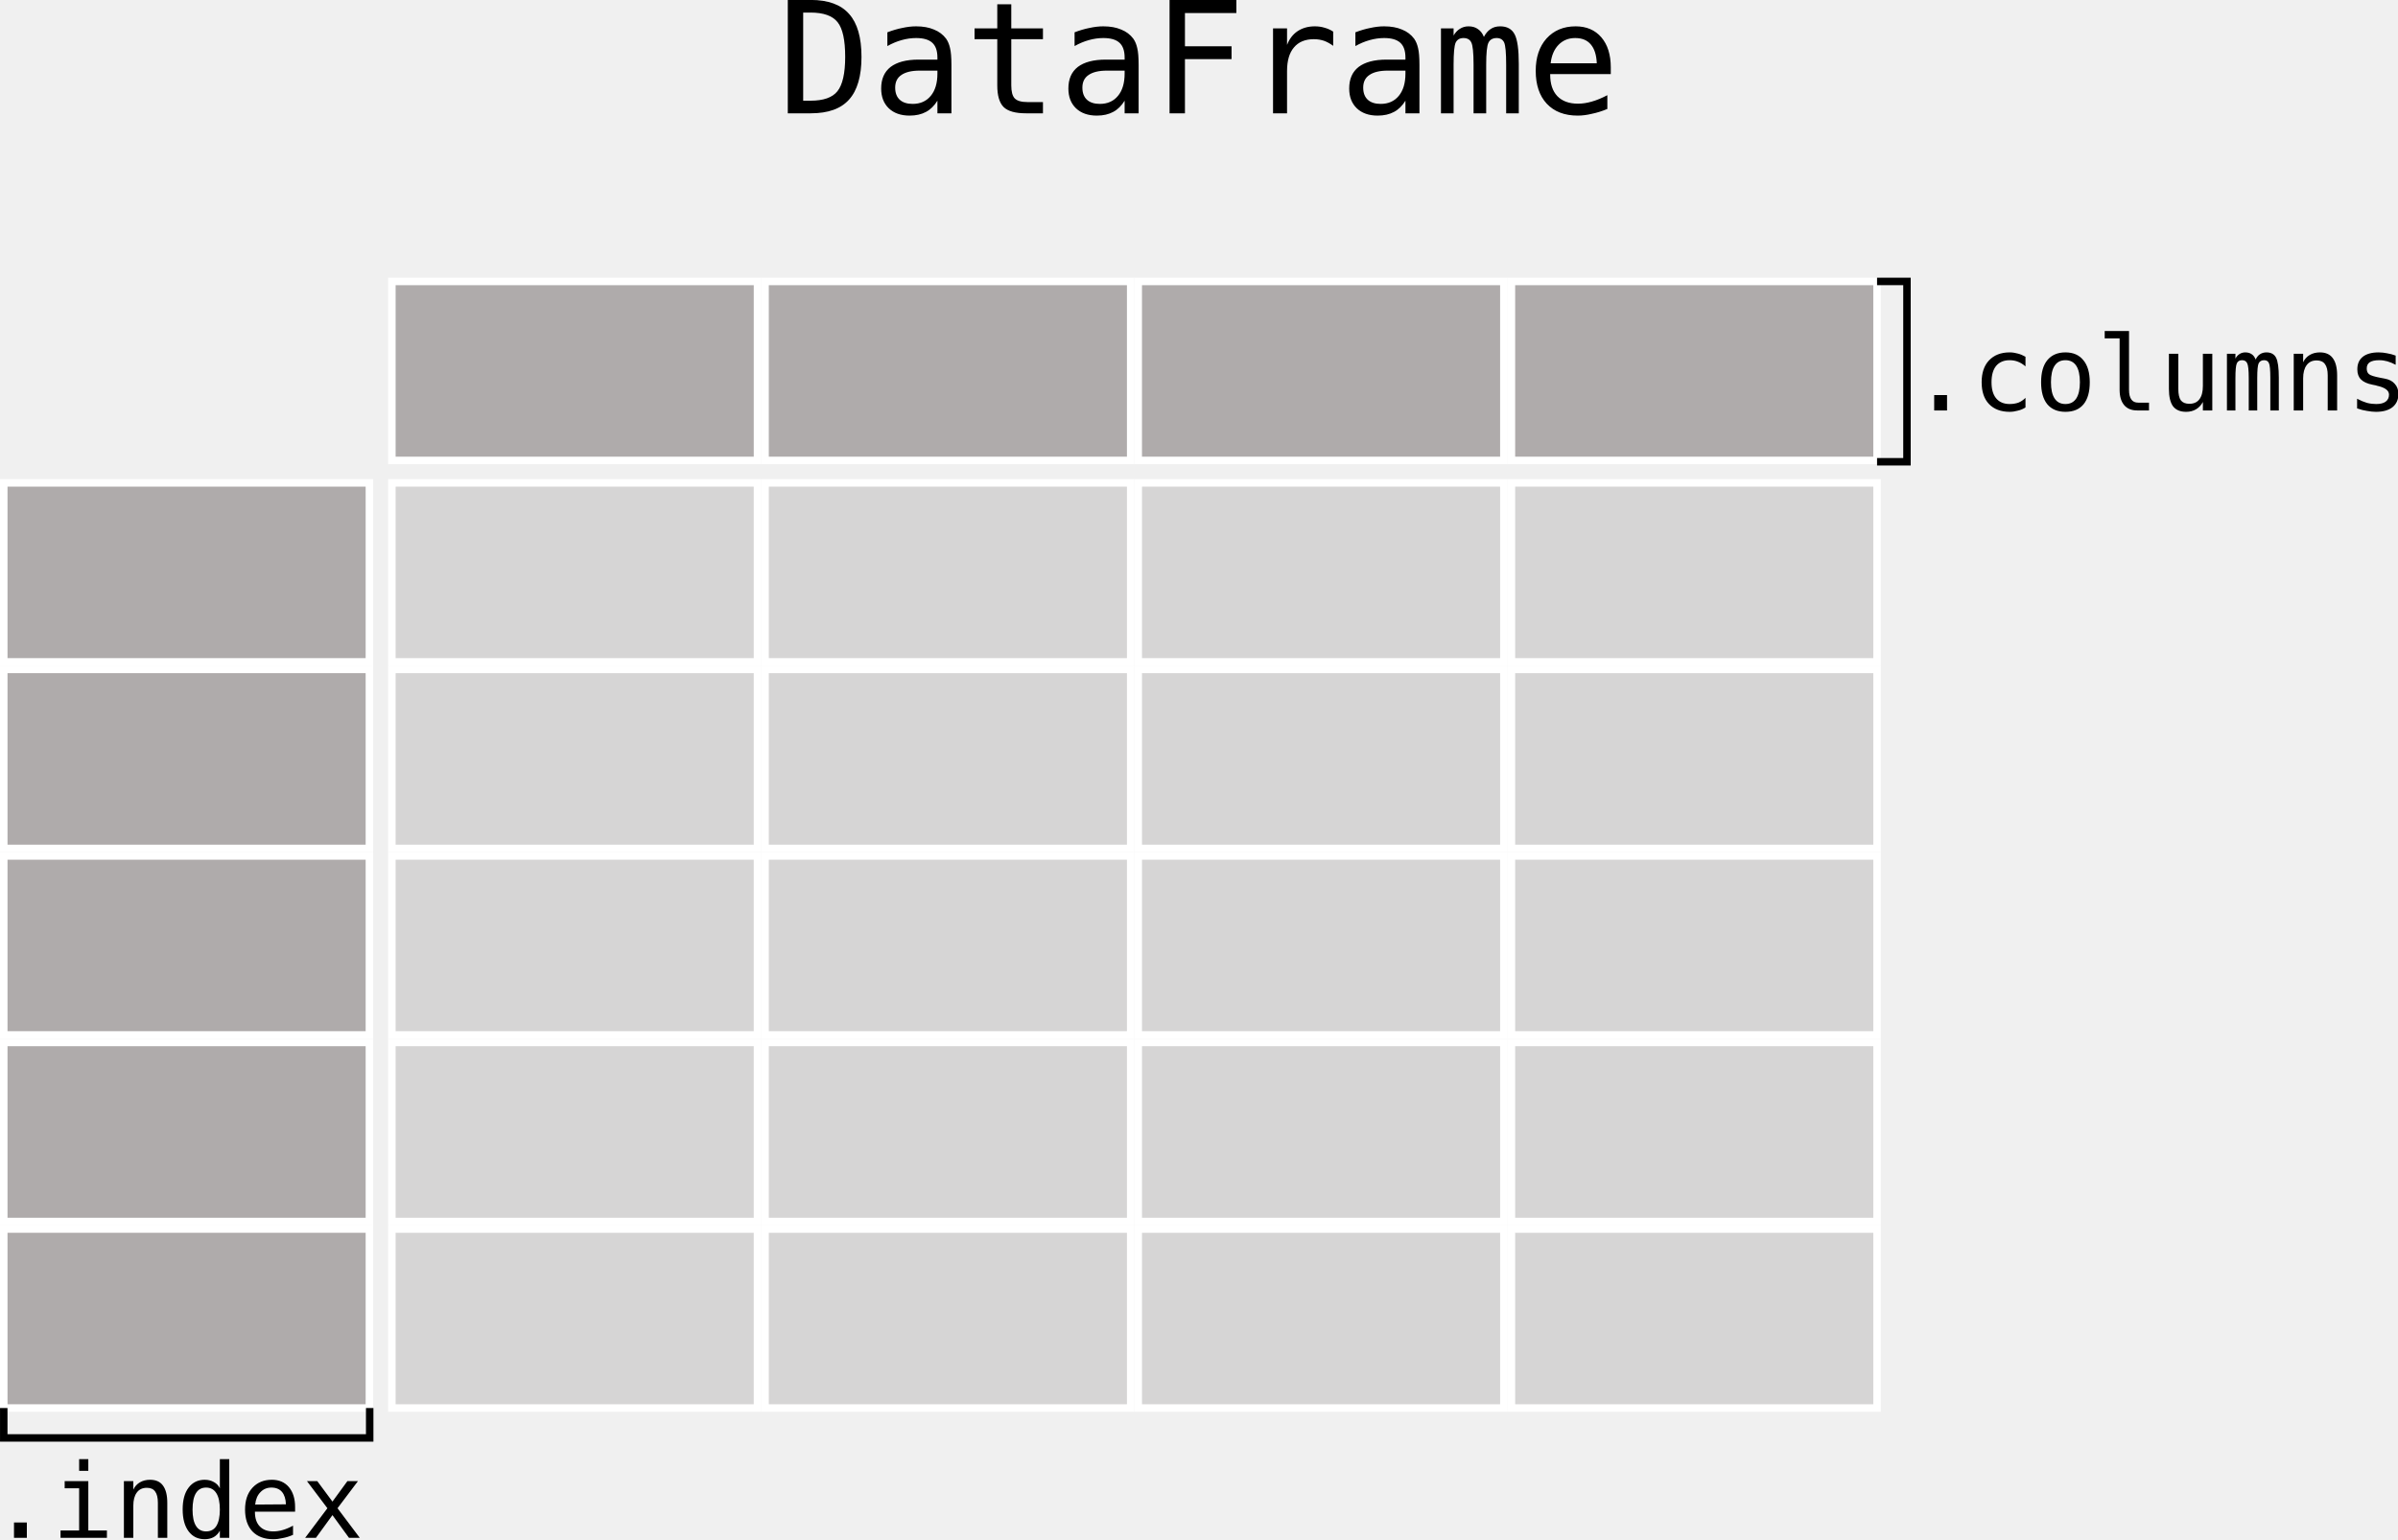
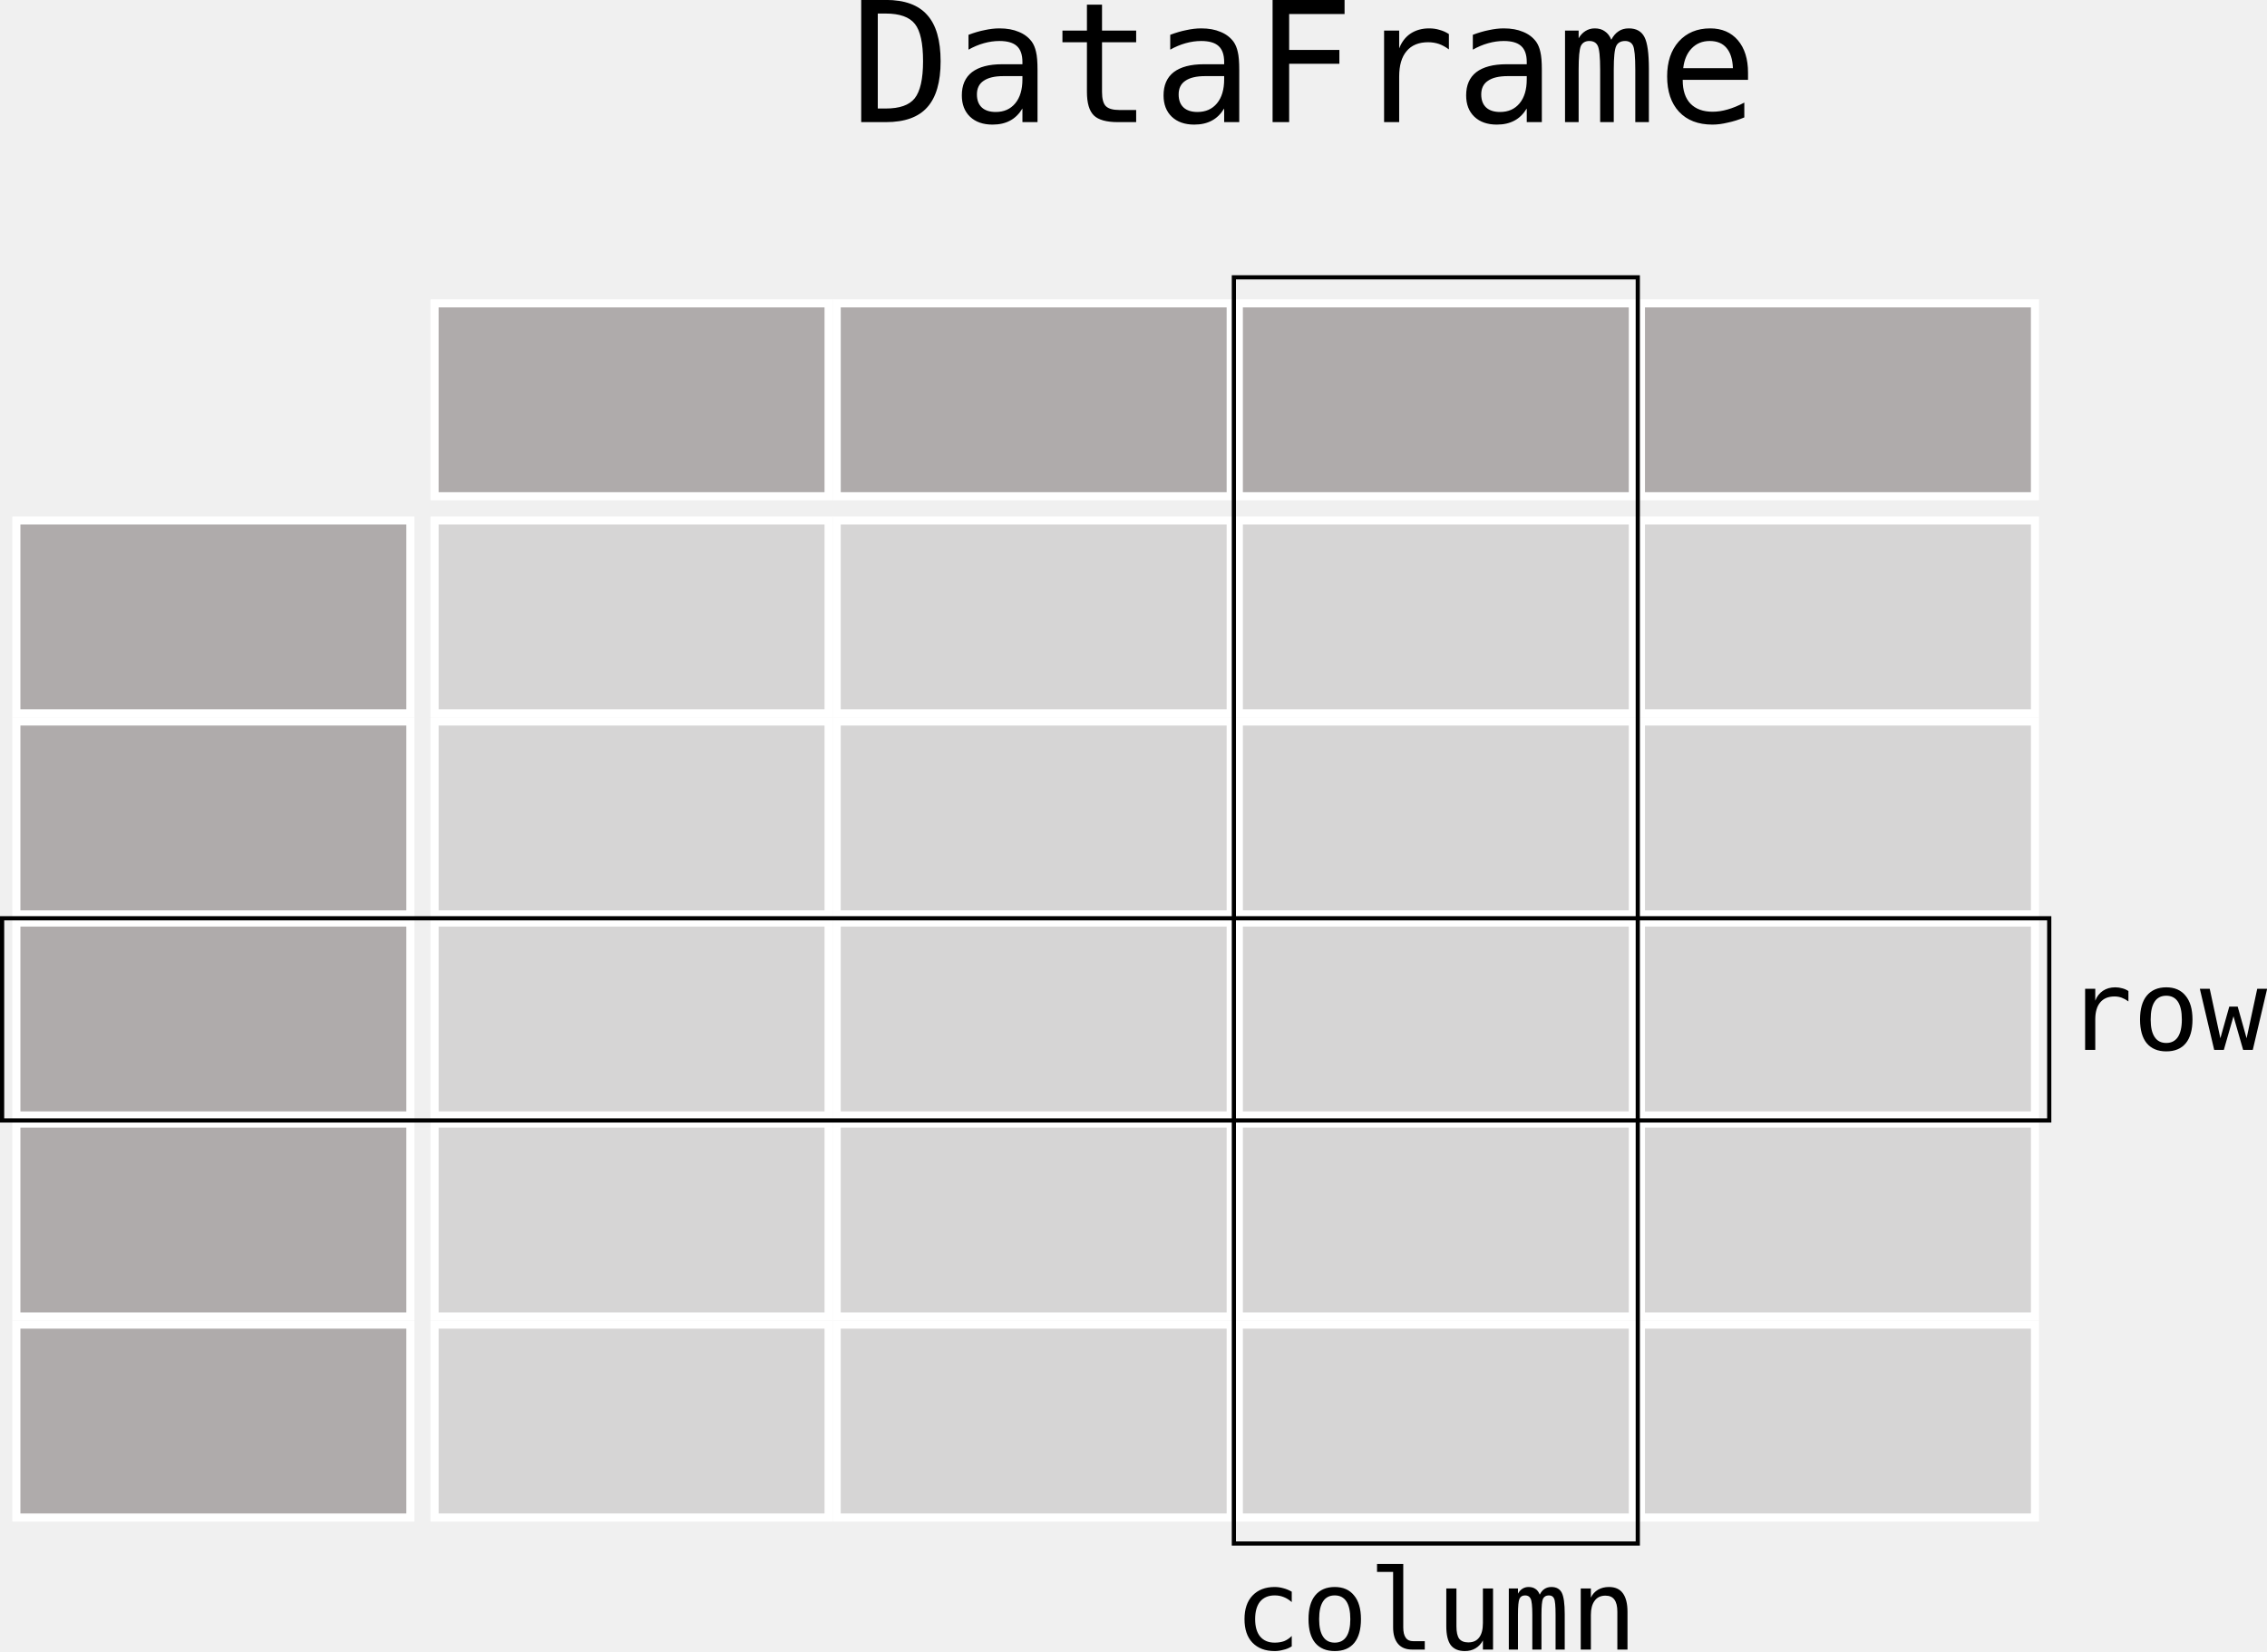
- <svg xmlns="http://www.w3.org/2000/svg" width="163.217mm" height="104.804mm" viewBox="0 0 163.217 104.804" version="1.1" id="svg10280">
+ <svg xmlns="http://www.w3.org/2000/svg" width="143.195mm" height="104.306mm" viewBox="0 0 143.195 104.306" version="1.1" id="svg10280">
  <defs id="defs10274" />
-   <g id="layer1" transform="translate(-23.39131,-96.09779)">
-     <g id="g10985" transform="translate(-4.613095,11.7619)">
-       <path id="path4891-1-50-8-2-1" style="fill:#afabab;fill-opacity:1;fill-rule:evenodd;stroke:#ffffff;stroke-width:0.512;stroke-miterlimit:4;stroke-dasharray:none;stroke-opacity:1" d="M 28.26,129.401 H 53.148 V 117.213 H 28.26 Z" />
-       <path id="path4891-1-50-8-2-7" style="fill:#afabab;fill-opacity:1;fill-rule:evenodd;stroke:#ffffff;stroke-width:0.512;stroke-miterlimit:4;stroke-dasharray:none;stroke-opacity:1" d="M 54.676,115.685 H 79.564 V 103.497 H 54.676 Z" />
-       <path id="path4891-1-50-8-2-1-9" style="fill:#afabab;fill-opacity:0.392;fill-rule:evenodd;stroke:#ffffff;stroke-width:0.512;stroke-miterlimit:4;stroke-dasharray:none;stroke-opacity:1" d="M 54.676,129.401 H 79.564 V 117.213 H 54.676 Z" />
-       <path id="path4891-1-50-8-2-2" style="fill:#afabab;fill-opacity:1;fill-rule:evenodd;stroke:#ffffff;stroke-width:0.512;stroke-miterlimit:4;stroke-dasharray:none;stroke-opacity:1" d="M 28.26,142.101 H 53.148 V 129.913 H 28.26 Z" />
-       <path id="path4891-1-50-8-2-7-5" style="fill:#afabab;fill-opacity:0.392;fill-rule:evenodd;stroke:#ffffff;stroke-width:0.512;stroke-miterlimit:4;stroke-dasharray:none;stroke-opacity:1" d="M 54.676,142.101 H 79.564 V 129.913 H 54.676 Z" />
-       <path id="path4891-1-50-8-2-6" style="fill:#afabab;fill-opacity:1;fill-rule:evenodd;stroke:#ffffff;stroke-width:0.512;stroke-miterlimit:4;stroke-dasharray:none;stroke-opacity:1" d="M 80.076,115.685 H 104.964 V 103.497 H 80.076 Z" />
-       <path id="path4891-1-50-8-2-1-5" style="fill:#afabab;fill-opacity:0.392;fill-rule:evenodd;stroke:#ffffff;stroke-width:0.512;stroke-miterlimit:4;stroke-dasharray:none;stroke-opacity:1" d="M 80.076,129.401 H 104.964 V 117.213 H 80.076 Z" />
-       <path id="path4891-1-50-8-2-2-3" style="fill:#afabab;fill-opacity:0.392;fill-rule:evenodd;stroke:#ffffff;stroke-width:0.512;stroke-miterlimit:4;stroke-dasharray:none;stroke-opacity:1" d="M 80.076,142.101 H 104.964 V 129.913 H 80.076 Z" />
-       <path id="path4891-1-50-8-2-1-7" style="fill:#afabab;fill-opacity:1;fill-rule:evenodd;stroke:#ffffff;stroke-width:0.512;stroke-miterlimit:4;stroke-dasharray:none;stroke-opacity:1" d="M 28.26,154.801 H 53.148 V 142.613 H 28.26 Z" />
-       <path id="path4891-1-50-8-2-1-9-8" style="fill:#afabab;fill-opacity:0.392;fill-rule:evenodd;stroke:#ffffff;stroke-width:0.512;stroke-miterlimit:4;stroke-dasharray:none;stroke-opacity:1" d="M 54.676,154.801 H 79.564 V 142.613 H 54.676 Z" />
-       <path id="path4891-1-50-8-2-1-7-8" style="fill:#afabab;fill-opacity:0.392;fill-rule:evenodd;stroke:#ffffff;stroke-width:0.512;stroke-miterlimit:4;stroke-dasharray:none;stroke-opacity:1" d="M 80.076,154.801 H 104.964 V 142.613 H 80.076 Z" />
-       <path id="path4891-1-50-8-2-1-7-5" style="fill:#afabab;fill-opacity:1;fill-rule:evenodd;stroke:#ffffff;stroke-width:0.512;stroke-miterlimit:4;stroke-dasharray:none;stroke-opacity:1" d="M 28.26,167.501 H 53.148 V 155.313 H 28.26 Z" />
-       <path id="path4891-1-50-8-2-1-9-8-0" style="fill:#afabab;fill-opacity:0.392;fill-rule:evenodd;stroke:#ffffff;stroke-width:0.512;stroke-miterlimit:4;stroke-dasharray:none;stroke-opacity:1" d="M 54.676,167.501 H 79.564 V 155.313 H 54.676 Z" />
-       <path id="path4891-1-50-8-2-1-7-8-5" style="fill:#afabab;fill-opacity:0.392;fill-rule:evenodd;stroke:#ffffff;stroke-width:0.512;stroke-miterlimit:4;stroke-dasharray:none;stroke-opacity:1" d="M 80.076,167.501 H 104.964 V 155.313 H 80.076 Z" />
-       <path id="path4891-1-50-8-2-1-7-5-2" style="fill:#afabab;fill-opacity:1;fill-rule:evenodd;stroke:#ffffff;stroke-width:0.512;stroke-miterlimit:4;stroke-dasharray:none;stroke-opacity:1" d="M 28.26,180.201 H 53.148 V 168.013 H 28.26 Z" />
-       <path id="path4891-1-50-8-2-1-9-8-0-7" style="fill:#afabab;fill-opacity:0.392;fill-rule:evenodd;stroke:#ffffff;stroke-width:0.512;stroke-miterlimit:4;stroke-dasharray:none;stroke-opacity:1" d="M 54.676,180.201 H 79.564 V 168.013 H 54.676 Z" />
-       <path id="path4891-1-50-8-2-1-7-8-5-2" style="fill:#afabab;fill-opacity:0.392;fill-rule:evenodd;stroke:#ffffff;stroke-width:0.512;stroke-miterlimit:4;stroke-dasharray:none;stroke-opacity:1" d="M 80.076,180.201 H 104.964 V 168.013 H 80.076 Z" />
-       <path id="path4891-1-50-8-2-1-9-8-2" style="fill:#afabab;fill-opacity:0.392;fill-rule:evenodd;stroke:#ffffff;stroke-width:0.512;stroke-miterlimit:4;stroke-dasharray:none;stroke-opacity:1" d="m 105.476,154.801 h 24.888 v -12.188 h -24.888 z" />
-       <path id="path4891-1-50-8-2-7-8" style="fill:#afabab;fill-opacity:1;fill-rule:evenodd;stroke:#ffffff;stroke-width:0.512;stroke-miterlimit:4;stroke-dasharray:none;stroke-opacity:1" d="m 105.476,115.685 h 24.888 v -12.188 h -24.888 z" />
-       <path id="path4891-1-50-8-2-1-9-4" style="fill:#afabab;fill-opacity:0.392;fill-rule:evenodd;stroke:#ffffff;stroke-width:0.512;stroke-miterlimit:4;stroke-dasharray:none;stroke-opacity:1" d="m 105.476,129.401 h 24.888 v -12.188 h -24.888 z" />
-       <path id="path4891-1-50-8-2-7-5-5" style="fill:#afabab;fill-opacity:0.392;fill-rule:evenodd;stroke:#ffffff;stroke-width:0.512;stroke-miterlimit:4;stroke-dasharray:none;stroke-opacity:1" d="m 105.476,142.101 h 24.888 v -12.188 h -24.888 z" />
-       <path id="path4891-1-50-8-2-1-9-8-2-7" style="fill:#afabab;fill-opacity:0.392;fill-rule:evenodd;stroke:#ffffff;stroke-width:0.512;stroke-miterlimit:4;stroke-dasharray:none;stroke-opacity:1" d="m 105.476,167.501 h 24.888 v -12.188 h -24.888 z" />
-       <path id="path4891-1-50-8-2-1-9-8-2-7-1" style="fill:#afabab;fill-opacity:0.392;fill-rule:evenodd;stroke:#ffffff;stroke-width:0.512;stroke-miterlimit:4;stroke-dasharray:none;stroke-opacity:1" d="m 105.476,180.201 h 24.888 v -12.188 h -24.888 z" />
-       <path id="path4891-1-50-8-2-1-9-8-2-4" style="fill:#afabab;fill-opacity:0.392;fill-rule:evenodd;stroke:#ffffff;stroke-width:0.512;stroke-miterlimit:4;stroke-dasharray:none;stroke-opacity:1" d="m 130.876,154.801 h 24.888 v -12.188 h -24.888 z" />
-       <path id="path4891-1-50-8-2-7-8-2" style="fill:#afabab;fill-opacity:1;fill-rule:evenodd;stroke:#ffffff;stroke-width:0.512;stroke-miterlimit:4;stroke-dasharray:none;stroke-opacity:1" d="m 130.876,115.685 h 24.888 v -12.188 h -24.888 z" />
-       <path id="path4891-1-50-8-2-1-9-4-2" style="fill:#afabab;fill-opacity:0.392;fill-rule:evenodd;stroke:#ffffff;stroke-width:0.512;stroke-miterlimit:4;stroke-dasharray:none;stroke-opacity:1" d="m 130.876,129.401 h 24.888 v -12.188 h -24.888 z" />
-       <path id="path4891-1-50-8-2-7-5-5-1" style="fill:#afabab;fill-opacity:0.392;fill-rule:evenodd;stroke:#ffffff;stroke-width:0.512;stroke-miterlimit:4;stroke-dasharray:none;stroke-opacity:1" d="m 130.876,142.101 h 24.888 v -12.188 h -24.888 z" />
-       <path id="path4891-1-50-8-2-1-9-8-2-7-6" style="fill:#afabab;fill-opacity:0.392;fill-rule:evenodd;stroke:#ffffff;stroke-width:0.512;stroke-miterlimit:4;stroke-dasharray:none;stroke-opacity:1" d="m 130.876,167.501 h 24.888 v -12.188 h -24.888 z" />
-       <path id="path4891-1-50-8-2-1-9-8-2-7-1-2" style="fill:#afabab;fill-opacity:0.392;fill-rule:evenodd;stroke:#ffffff;stroke-width:0.512;stroke-miterlimit:4;stroke-dasharray:none;stroke-opacity:1" d="m 130.876,180.201 h 24.888 v -12.188 h -24.888 z" />
-       <text id="text47247-9" y="112.285" x="157.963" style="font-style:normal;font-weight:normal;font-size:10.583px;line-height:1.25;font-family:sans-serif;letter-spacing:0px;word-spacing:0px;fill:#000000;fill-opacity:1;stroke:none;stroke-width:0.265" xml:space="preserve">
-         <tspan style="font-style:normal;font-variant:normal;font-weight:normal;font-stretch:normal;font-size:7.056px;font-family:monospace;-inkscape-font-specification:monospace;stroke-width:0.265" y="112.285" x="157.963" id="tspan47245-7">.columns</tspan>
-       </text>
-       <path id="path48469-8" d="m 53.167,180.201 v 2.036 H 28.26 v -2.036" style="fill:none;stroke:#000000;stroke-width:0.508;stroke-linecap:butt;stroke-linejoin:miter;stroke-miterlimit:4;stroke-dasharray:none;stroke-opacity:1" />
-       <text id="text47247-9-2" y="189.04" x="27.268" style="font-style:normal;font-weight:normal;font-size:10.583px;line-height:1.25;font-family:sans-serif;letter-spacing:0px;word-spacing:0px;fill:#000000;fill-opacity:1;stroke:none;stroke-width:0.265" xml:space="preserve">
-         <tspan style="font-style:normal;font-variant:normal;font-weight:normal;font-stretch:normal;font-size:7.056px;font-family:monospace;-inkscape-font-specification:monospace;stroke-width:0.265" y="189.04" x="27.268" id="tspan47245-7-0">.index</tspan>
-       </text>
-       <path id="path48469-8-6" d="m 155.764,103.497 h 2.036 v 12.278 h -2.036" style="fill:none;stroke:#000000;stroke-width:0.508;stroke-linecap:butt;stroke-linejoin:miter;stroke-miterlimit:4;stroke-dasharray:none;stroke-opacity:1" />
-       <text id="text47247-1" y="92.051" x="80.92" style="font-style:normal;font-weight:normal;font-size:10.583px;line-height:1.25;font-family:sans-serif;letter-spacing:0px;word-spacing:0px;fill:#000000;fill-opacity:1;stroke:none;stroke-width:0.265" xml:space="preserve">
-         <tspan style="font-style:normal;font-variant:normal;font-weight:normal;font-stretch:normal;font-size:10.583px;font-family:monospace;-inkscape-font-specification:monospace;stroke-width:0.265" y="92.051" x="80.92" id="tspan47245-3">DataFrame</tspan>
-       </text>
+   <g id="layer1" transform="translate(-22.61342,-96.09779)">
+     <path d="M 23.647,141.163 H 48.535 V 128.975 H 23.647 Z" style="fill:#afabab;fill-opacity:1;fill-rule:evenodd;stroke:#ffffff;stroke-width:0.512;stroke-miterlimit:4;stroke-dasharray:none;stroke-opacity:1" id="path4891-1-50-8-2-1" />
+     <path d="M 50.063,127.447 H 74.951 V 115.259 H 50.063 Z" style="fill:#afabab;fill-opacity:1;fill-rule:evenodd;stroke:#ffffff;stroke-width:0.512;stroke-miterlimit:4;stroke-dasharray:none;stroke-opacity:1" id="path4891-1-50-8-2-7" />
+     <path d="M 50.063,141.163 H 74.951 V 128.975 H 50.063 Z" style="fill:#afabab;fill-opacity:0.392;fill-rule:evenodd;stroke:#ffffff;stroke-width:0.512;stroke-miterlimit:4;stroke-dasharray:none;stroke-opacity:1" id="path4891-1-50-8-2-1-9" />
+     <path d="M 23.647,153.863 H 48.535 V 141.675 H 23.647 Z" style="fill:#afabab;fill-opacity:1;fill-rule:evenodd;stroke:#ffffff;stroke-width:0.512;stroke-miterlimit:4;stroke-dasharray:none;stroke-opacity:1" id="path4891-1-50-8-2-2" />
+     <path d="M 50.063,153.863 H 74.951 V 141.675 H 50.063 Z" style="fill:#afabab;fill-opacity:0.392;fill-rule:evenodd;stroke:#ffffff;stroke-width:0.512;stroke-miterlimit:4;stroke-dasharray:none;stroke-opacity:1" id="path4891-1-50-8-2-7-5" />
+     <path d="M 75.463,127.447 H 100.351 V 115.259 H 75.463 Z" style="fill:#afabab;fill-opacity:1;fill-rule:evenodd;stroke:#ffffff;stroke-width:0.512;stroke-miterlimit:4;stroke-dasharray:none;stroke-opacity:1" id="path4891-1-50-8-2-6" />
+     <path d="M 75.463,141.163 H 100.351 V 128.975 H 75.463 Z" style="fill:#afabab;fill-opacity:0.392;fill-rule:evenodd;stroke:#ffffff;stroke-width:0.512;stroke-miterlimit:4;stroke-dasharray:none;stroke-opacity:1" id="path4891-1-50-8-2-1-5" />
+     <path d="M 75.463,153.863 H 100.351 V 141.675 H 75.463 Z" style="fill:#afabab;fill-opacity:0.392;fill-rule:evenodd;stroke:#ffffff;stroke-width:0.512;stroke-miterlimit:4;stroke-dasharray:none;stroke-opacity:1" id="path4891-1-50-8-2-2-3" />
+     <path d="M 23.647,179.263 H 48.535 V 167.075 H 23.647 Z" style="fill:#afabab;fill-opacity:1;fill-rule:evenodd;stroke:#ffffff;stroke-width:0.512;stroke-miterlimit:4;stroke-dasharray:none;stroke-opacity:1" id="path4891-1-50-8-2-1-7-5" />
+     <path d="M 50.063,179.263 H 74.951 V 167.075 H 50.063 Z" style="fill:#afabab;fill-opacity:0.392;fill-rule:evenodd;stroke:#ffffff;stroke-width:0.512;stroke-miterlimit:4;stroke-dasharray:none;stroke-opacity:1" id="path4891-1-50-8-2-1-9-8-0" />
+     <path d="M 75.463,179.263 H 100.351 V 167.075 H 75.463 Z" style="fill:#afabab;fill-opacity:0.392;fill-rule:evenodd;stroke:#ffffff;stroke-width:0.512;stroke-miterlimit:4;stroke-dasharray:none;stroke-opacity:1" id="path4891-1-50-8-2-1-7-8-5" />
+     <path d="M 23.647,191.963 H 48.535 V 179.775 H 23.647 Z" style="fill:#afabab;fill-opacity:1;fill-rule:evenodd;stroke:#ffffff;stroke-width:0.512;stroke-miterlimit:4;stroke-dasharray:none;stroke-opacity:1" id="path4891-1-50-8-2-1-7-5-2" />
+     <path d="M 50.063,191.963 H 74.951 V 179.775 H 50.063 Z" style="fill:#afabab;fill-opacity:0.392;fill-rule:evenodd;stroke:#ffffff;stroke-width:0.512;stroke-miterlimit:4;stroke-dasharray:none;stroke-opacity:1" id="path4891-1-50-8-2-1-9-8-0-7" />
+     <path d="M 75.463,191.963 H 100.351 V 179.775 H 75.463 Z" style="fill:#afabab;fill-opacity:0.392;fill-rule:evenodd;stroke:#ffffff;stroke-width:0.512;stroke-miterlimit:4;stroke-dasharray:none;stroke-opacity:1" id="path4891-1-50-8-2-1-7-8-5-2" />
+     <path d="m 100.863,127.447 h 24.888 v -12.188 h -24.888 z" style="fill:#afabab;fill-opacity:1;fill-rule:evenodd;stroke:#ffffff;stroke-width:0.512;stroke-miterlimit:4;stroke-dasharray:none;stroke-opacity:1" id="path4891-1-50-8-2-7-8" />
+     <path d="m 100.863,141.163 h 24.888 v -12.188 h -24.888 z" style="fill:#afabab;fill-opacity:0.392;fill-rule:evenodd;stroke:#ffffff;stroke-width:0.512;stroke-miterlimit:4;stroke-dasharray:none;stroke-opacity:1" id="path4891-1-50-8-2-1-9-4" />
+     <path d="m 100.863,153.863 h 24.888 v -12.188 h -24.888 z" style="fill:#afabab;fill-opacity:0.392;fill-rule:evenodd;stroke:#ffffff;stroke-width:0.512;stroke-miterlimit:4;stroke-dasharray:none;stroke-opacity:1" id="path4891-1-50-8-2-7-5-5" />
+     <path d="m 100.863,179.263 h 24.888 v -12.188 h -24.888 z" style="fill:#afabab;fill-opacity:0.392;fill-rule:evenodd;stroke:#ffffff;stroke-width:0.512;stroke-miterlimit:4;stroke-dasharray:none;stroke-opacity:1" id="path4891-1-50-8-2-1-9-8-2-7" />
+     <path d="m 100.863,191.963 h 24.888 v -12.188 h -24.888 z" style="fill:#afabab;fill-opacity:0.392;fill-rule:evenodd;stroke:#ffffff;stroke-width:0.512;stroke-miterlimit:4;stroke-dasharray:none;stroke-opacity:1" id="path4891-1-50-8-2-1-9-8-2-7-1" />
+     <g id="g935">
+       <path id="path4891-1-50-8-2-1-7" style="fill:#afabab;fill-opacity:1;fill-rule:evenodd;stroke:#ffffff;stroke-width:0.512;stroke-miterlimit:4;stroke-dasharray:none;stroke-opacity:1" d="M 23.647,166.563 H 48.535 V 154.375 H 23.647 Z" />
+       <path id="path4891-1-50-8-2-1-9-8" style="fill:#afabab;fill-opacity:0.392;fill-rule:evenodd;stroke:#ffffff;stroke-width:0.512;stroke-miterlimit:4;stroke-dasharray:none;stroke-opacity:1" d="M 50.063,166.563 H 74.951 V 154.375 H 50.063 Z" />
+       <path id="path4891-1-50-8-2-1-7-8" style="fill:#afabab;fill-opacity:0.392;fill-rule:evenodd;stroke:#ffffff;stroke-width:0.512;stroke-miterlimit:4;stroke-dasharray:none;stroke-opacity:1" d="M 75.463,166.563 H 100.351 V 154.375 H 75.463 Z" />
+       <path id="path4891-1-50-8-2-1-9-8-2" style="fill:#afabab;fill-opacity:0.392;fill-rule:evenodd;stroke:#ffffff;stroke-width:0.512;stroke-miterlimit:4;stroke-dasharray:none;stroke-opacity:1" d="m 100.863,166.563 h 24.888 v -12.188 h -24.888 z" />
+       <path id="path4891-1-50-8-2-1-9-8-2-4" style="fill:#afabab;fill-opacity:0.392;fill-rule:evenodd;stroke:#ffffff;stroke-width:0.512;stroke-miterlimit:4;stroke-dasharray:none;stroke-opacity:1" d="m 126.263,166.563 h 24.888 v -12.188 h -24.888 z" />
    </g>
+     <path d="m 126.263,127.447 h 24.888 v -12.188 h -24.888 z" style="fill:#afabab;fill-opacity:1;fill-rule:evenodd;stroke:#ffffff;stroke-width:0.512;stroke-miterlimit:4;stroke-dasharray:none;stroke-opacity:1" id="path4891-1-50-8-2-7-8-2" />
+     <path d="m 126.263,141.163 h 24.888 v -12.188 h -24.888 z" style="fill:#afabab;fill-opacity:0.392;fill-rule:evenodd;stroke:#ffffff;stroke-width:0.512;stroke-miterlimit:4;stroke-dasharray:none;stroke-opacity:1" id="path4891-1-50-8-2-1-9-4-2" />
+     <path d="m 126.263,153.863 h 24.888 v -12.188 h -24.888 z" style="fill:#afabab;fill-opacity:0.392;fill-rule:evenodd;stroke:#ffffff;stroke-width:0.512;stroke-miterlimit:4;stroke-dasharray:none;stroke-opacity:1" id="path4891-1-50-8-2-7-5-5-1" />
+     <path d="m 126.263,179.263 h 24.888 v -12.188 h -24.888 z" style="fill:#afabab;fill-opacity:0.392;fill-rule:evenodd;stroke:#ffffff;stroke-width:0.512;stroke-miterlimit:4;stroke-dasharray:none;stroke-opacity:1" id="path4891-1-50-8-2-1-9-8-2-7-6" />
+     <path d="m 126.263,191.963 h 24.888 v -12.188 h -24.888 z" style="fill:#afabab;fill-opacity:0.392;fill-rule:evenodd;stroke:#ffffff;stroke-width:0.512;stroke-miterlimit:4;stroke-dasharray:none;stroke-opacity:1" id="path4891-1-50-8-2-1-9-8-2-7-1-2" />
+     <text xml:space="preserve" style="font-style:normal;font-weight:normal;font-size:10.583px;line-height:1.25;font-family:sans-serif;letter-spacing:0px;word-spacing:0px;fill:#000000;fill-opacity:1;stroke:none;stroke-width:0.265" x="100.55" y="200.304" id="text47247-9">
+       <tspan id="tspan47245-7" x="100.55" y="200.304" style="font-style:normal;font-variant:normal;font-weight:normal;font-stretch:normal;font-size:7.056px;font-family:monospace;-inkscape-font-specification:monospace;stroke-width:0.265">column</tspan>
+     </text>
+     <text xml:space="preserve" style="font-style:normal;font-weight:normal;font-size:10.583px;line-height:1.25;font-family:sans-serif;letter-spacing:0px;word-spacing:0px;fill:#000000;fill-opacity:1;stroke:none;stroke-width:0.265" x="76.307" y="103.813" id="text47247-1">
+       <tspan id="tspan47245-3" x="76.307" y="103.813" style="font-style:normal;font-variant:normal;font-weight:normal;font-stretch:normal;font-size:10.583px;font-family:monospace;-inkscape-font-specification:monospace;stroke-width:0.265">DataFrame</tspan>
+     </text>
+     <rect style="fill:none;fill-opacity:1;stroke:#000000;stroke-width:0.265;stroke-opacity:1" id="rect850" width="25.513" height="79.988" x="100.551" y="113.617" />
+     <rect style="fill:none;fill-opacity:1;stroke:#000000;stroke-width:0.265;stroke-opacity:1" id="rect850-3" width="129.307" height="12.771" x="22.746" y="154.107" />
+     <text xml:space="preserve" style="font-style:normal;font-weight:normal;font-size:10.583px;line-height:1.25;font-family:sans-serif;letter-spacing:0px;word-spacing:0px;fill:#000000;fill-opacity:1;stroke:none;stroke-width:0.265" x="153.072" y="162.418" id="text47247-9-6">
+       <tspan id="tspan47245-7-7" x="153.072" y="162.418" style="font-style:normal;font-variant:normal;font-weight:normal;font-stretch:normal;font-size:7.056px;font-family:monospace;-inkscape-font-specification:monospace;stroke-width:0.265">row</tspan>
+     </text>
  </g>
</svg>
